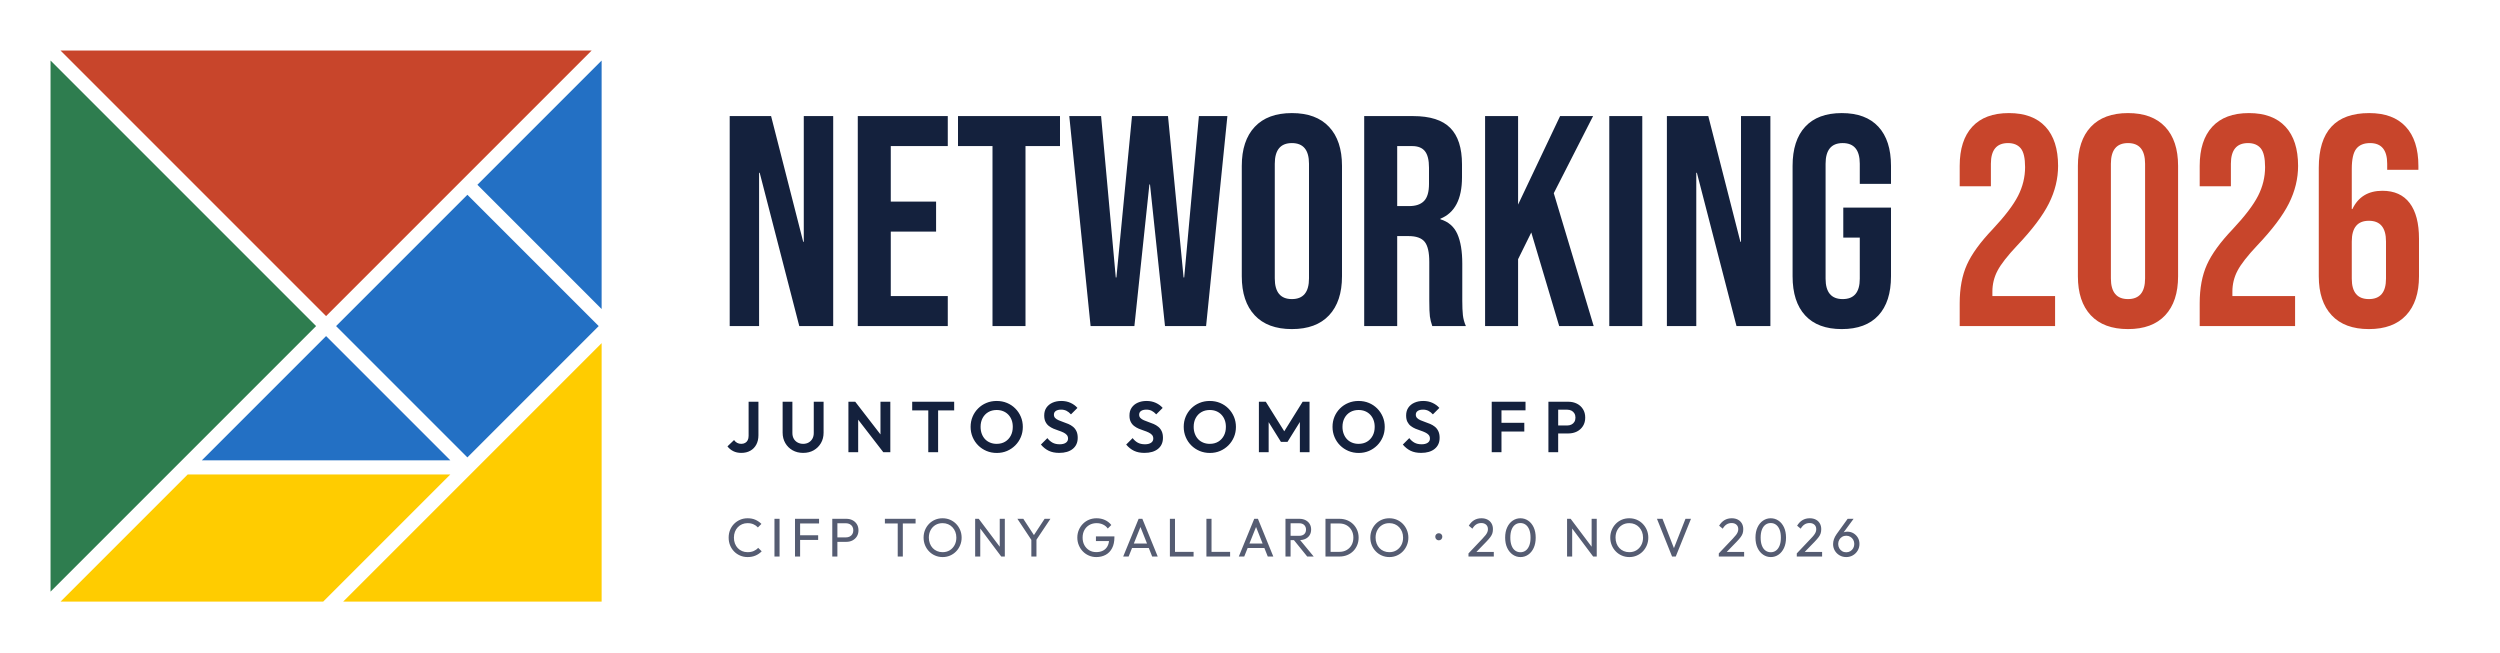
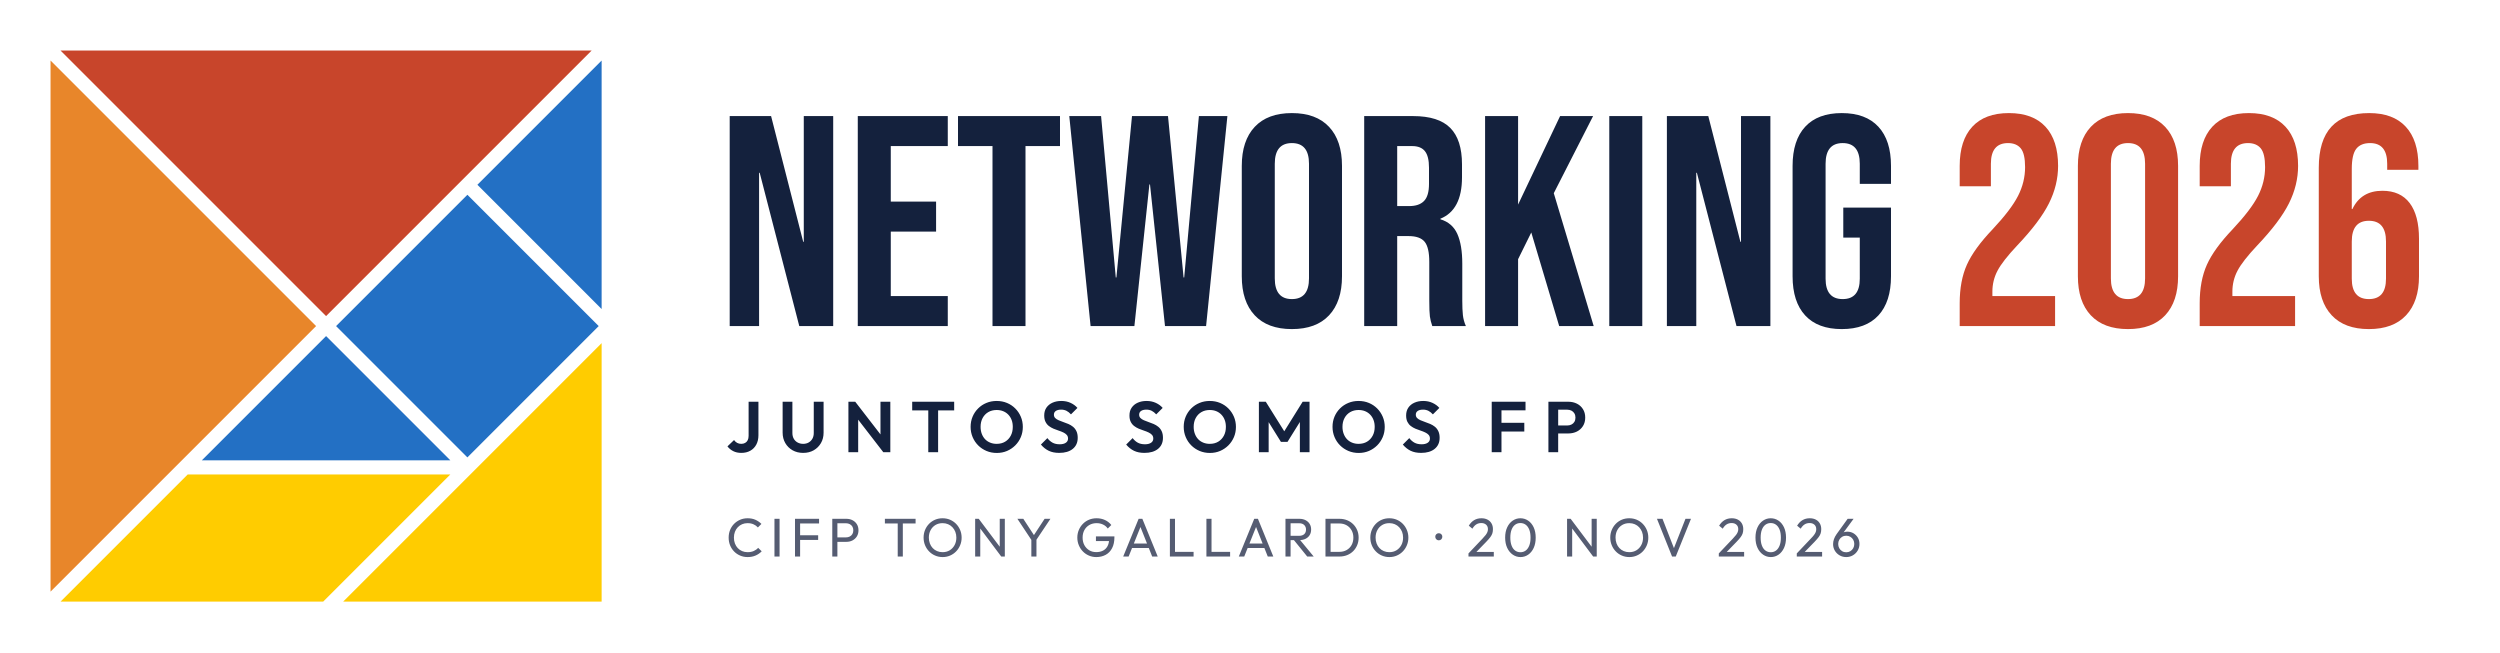
<svg xmlns="http://www.w3.org/2000/svg" viewBox="0 0 1150 300" role="img" aria-label="Networking 2026 — Juntos somos FP">
  <g transform="translate(20 20) scale(0.65)">
    <polygon points="12.07,5 387.93,5 200,192.93" fill="#c8452b" data-pieza="ideas" />
-     <polygon points="5,12.07 192.93,200 5,387.93" fill="#2e7d4f" data-pieza="proyectos" />
+     <polygon points="5,12.07 192.93,200 5,387.93" fill="#e8862a" data-pieza="proyectos" />
    <polygon points="395,12.07 395,187.93 307.07,100" fill="#2370c4" data-pieza="territorio" />
    <polygon points="207.07,200 300,107.07 392.93,200 300,292.93" fill="#2370c4" data-pieza="conexiones" />
    <polygon points="200,207.07 287.93,295 112.07,295" fill="#2370c4" data-pieza="personas" />
    <polygon points="12.07,395 102.07,305 287.93,305 197.93,395" fill="#ffcc00" data-pieza="futuro" />
    <polygon points="395,212.07 395,395 212.07,395" fill="#ffcc00" data-pieza="empresa" />
  </g>
  <path fill="#14213d" d="M335.66 150L335.66 53.40L354.70 53.40L369.47 111.22L369.74 111.22L369.74 53.40L383.27 53.40L383.27 150L367.67 150L349.46 79.48L349.18 79.48L349.18 150L335.66 150ZM394.58 150L394.58 53.40L435.98 53.40L435.98 67.20L409.76 67.20L409.76 92.73L430.60 92.73L430.60 106.53L409.76 106.53L409.76 136.20L435.98 136.20L435.98 150L394.58 150ZM456.55 150L456.55 67.20L440.68 67.20L440.68 53.40L487.60 53.40L487.60 67.20L471.73 67.20L471.73 150L456.55 150ZM501.67 150L491.87 53.40L506.50 53.40L513.26 127.64L513.54 127.64L520.72 53.40L537.28 53.40L544.45 127.64L544.73 127.64L551.49 53.40L564.60 53.40L554.80 150L535.90 150L529.00 84.86L528.72 84.86L521.82 150L501.67 150ZM594.27 151.38Q583.09 151.38 577.16 145.03Q571.22 138.68 571.22 127.09L571.22 127.09L571.22 76.31Q571.22 64.72 577.16 58.37Q583.09 52.02 594.27 52.02L594.27 52.02Q605.45 52.02 611.38 58.37Q617.32 64.72 617.32 76.31L617.32 76.31L617.32 127.09Q617.32 138.68 611.38 145.03Q605.45 151.38 594.27 151.38L594.27 151.38ZM594.27 137.58Q602.14 137.58 602.14 128.06L602.14 128.06L602.14 75.34Q602.14 65.82 594.27 65.82L594.27 65.82Q586.40 65.82 586.40 75.34L586.40 75.34L586.40 128.06Q586.40 137.58 594.27 137.58L594.27 137.58ZM627.53 150L627.53 53.40L650.02 53.40Q661.75 53.40 667.13 58.85Q672.52 64.30 672.52 75.62L672.52 75.62L672.52 81.55Q672.52 96.59 662.58 100.60L662.58 100.60L662.58 100.87Q668.10 102.53 670.38 107.63Q672.65 112.74 672.65 121.30L672.65 121.30L672.65 138.27Q672.65 142.41 672.93 144.96Q673.21 147.52 674.31 150L674.31 150L658.85 150Q658.03 147.65 657.75 145.58Q657.47 143.51 657.47 138.13L657.47 138.13L657.47 120.47Q657.47 113.84 655.34 111.22Q653.20 108.60 647.95 108.60L647.95 108.60L642.71 108.60L642.71 150L627.53 150ZM642.71 94.80L648.23 94.80Q652.78 94.80 655.06 92.45Q657.34 90.11 657.34 84.59L657.34 84.59L657.34 77.14Q657.34 71.89 655.47 69.55Q653.61 67.20 649.61 67.20L649.61 67.20L642.71 67.20L642.71 94.80ZM683.14 150L683.14 53.40L698.32 53.40L698.32 94.11L717.64 53.40L732.82 53.40L714.74 88.87L733.10 150L717.23 150L704.39 106.94L698.32 119.23L698.32 150L683.14 150ZM740.27 150L740.27 53.40L755.45 53.40L755.45 150L740.27 150ZM766.77 150L766.77 53.40L785.81 53.40L800.58 111.22L800.86 111.22L800.86 53.40L814.38 53.40L814.38 150L798.79 150L780.57 79.48L780.29 79.48L780.29 150L766.77 150ZM847.22 151.38Q836.18 151.38 830.39 145.10Q824.59 138.82 824.59 127.09L824.59 127.09L824.59 76.31Q824.59 64.58 830.39 58.30Q836.18 52.02 847.22 52.02L847.22 52.02Q858.26 52.02 864.06 58.30Q869.86 64.58 869.86 76.31L869.86 76.31L869.86 84.59L855.50 84.59L855.50 75.34Q855.50 65.82 847.64 65.82L847.64 65.82Q839.77 65.82 839.77 75.34L839.77 75.34L839.77 128.20Q839.77 137.58 847.64 137.58L847.64 137.58Q855.50 137.58 855.50 128.20L855.50 128.20L855.50 109.29L847.91 109.29L847.91 95.49L869.86 95.49L869.86 127.09Q869.86 138.82 864.06 145.10Q858.26 151.38 847.22 151.38L847.22 151.38Z" />
  <path fill="#c8452b" d="M901.46 150L901.46 139.51Q901.46 129.16 904.77 121.78Q908.08 114.40 916.64 105.43L916.64 105.43Q925.06 96.46 928.30 90.11Q931.54 83.76 931.54 76.86L931.54 76.86Q931.54 70.65 929.54 68.23Q927.54 65.82 923.68 65.82L923.68 65.82Q915.81 65.82 915.81 75.34L915.81 75.34L915.81 85.69L901.46 85.69L901.46 76.31Q901.46 64.58 907.25 58.30Q913.05 52.02 924.09 52.02L924.09 52.02Q935.13 52.02 940.93 58.30Q946.72 64.58 946.72 76.31L946.72 76.31Q946.72 85.14 942.51 93.56Q938.30 101.98 927.95 112.88L927.95 112.88Q921.19 120.05 918.85 124.54Q916.50 129.02 916.50 134.13L916.50 134.13L916.50 136.20L945.34 136.20L945.34 150L901.46 150ZM978.88 151.38Q967.70 151.38 961.76 145.03Q955.83 138.68 955.83 127.09L955.83 127.09L955.83 76.31Q955.83 64.72 961.76 58.37Q967.70 52.02 978.88 52.02L978.88 52.02Q990.05 52.02 995.99 58.37Q1001.92 64.72 1001.92 76.31L1001.92 76.31L1001.92 127.09Q1001.92 138.68 995.99 145.03Q990.05 151.38 978.88 151.38L978.88 151.38ZM978.88 137.58Q986.74 137.58 986.74 128.06L986.74 128.06L986.74 75.34Q986.74 65.82 978.88 65.82L978.88 65.82Q971.01 65.82 971.01 75.34L971.01 75.34L971.01 128.06Q971.01 137.58 978.88 137.58L978.88 137.58ZM1011.86 150L1011.86 139.51Q1011.86 129.16 1015.17 121.78Q1018.48 114.40 1027.04 105.43L1027.04 105.43Q1035.46 96.46 1038.70 90.11Q1041.94 83.76 1041.94 76.86L1041.94 76.86Q1041.94 70.65 1039.94 68.23Q1037.94 65.82 1034.08 65.82L1034.08 65.82Q1026.21 65.82 1026.21 75.34L1026.21 75.34L1026.21 85.69L1011.86 85.69L1011.86 76.31Q1011.86 64.58 1017.65 58.30Q1023.45 52.02 1034.49 52.02L1034.49 52.02Q1045.53 52.02 1051.33 58.30Q1057.12 64.58 1057.12 76.31L1057.12 76.31Q1057.12 85.14 1052.91 93.56Q1048.70 101.98 1038.35 112.88L1038.35 112.88Q1031.59 120.05 1029.25 124.54Q1026.90 129.02 1026.90 134.13L1026.90 134.13L1026.90 136.20L1055.74 136.20L1055.74 150L1011.86 150ZM1089.69 151.38Q1078.51 151.38 1072.58 145.03Q1066.64 138.68 1066.64 127.09L1066.64 127.09L1066.64 77.14Q1066.64 52.02 1089.83 52.02L1089.83 52.02Q1100.87 52.02 1106.66 58.30Q1112.46 64.58 1112.46 76.31L1112.46 76.31L1112.46 78.10L1098.11 78.10L1098.11 75.34Q1098.11 65.82 1090.24 65.82L1090.24 65.82Q1085.96 65.82 1083.89 68.44Q1081.82 71.06 1081.82 77.69L1081.82 77.69L1081.82 96.18L1082.10 96.18Q1086.10 87.76 1095.90 87.76L1095.90 87.76Q1104.18 87.76 1108.46 93.42Q1112.74 99.08 1112.74 109.84L1112.74 109.84L1112.74 127.09Q1112.74 138.68 1106.80 145.03Q1100.87 151.38 1089.69 151.38L1089.69 151.38ZM1089.69 137.58Q1097.56 137.58 1097.56 128.20L1097.56 128.20L1097.56 111.08Q1097.56 101.56 1089.69 101.56L1089.69 101.56Q1081.82 101.56 1081.82 111.08L1081.82 111.08L1081.82 128.20Q1081.82 137.58 1089.69 137.58L1089.69 137.58Z" />
  <path fill="#14213d" d="M341.00 208.33L341.00 208.33Q338.88 208.33 337.28 207.52Q335.68 206.71 334.63 205.33L334.63 205.33L337.66 202.42Q338.26 203.28 339.10 203.73Q339.94 204.17 340.96 204.17L340.96 204.17Q341.99 204.17 342.76 203.74Q343.54 203.31 343.95 202.49Q344.36 201.66 344.36 200.48L344.36 200.48L344.36 184.80L348.88 184.80L348.88 200.21Q348.88 202.65 347.91 204.49Q346.94 206.32 345.17 207.32Q343.40 208.33 341.00 208.33ZM369.45 208.33L369.45 208.33Q366.71 208.33 364.58 207.13Q362.45 205.92 361.23 203.81Q360.01 201.70 360.01 199.02L360.01 199.02L360.01 184.80L364.50 184.80L364.50 199.16Q364.50 200.71 365.14 201.83Q365.78 202.95 366.92 203.56Q368.06 204.17 369.45 204.17L369.45 204.17Q370.86 204.17 371.95 203.56Q373.04 202.95 373.69 201.83Q374.33 200.71 374.33 199.19L374.33 199.19L374.33 184.80L378.85 184.80L378.85 199.06Q378.85 201.73 377.63 203.83Q376.41 205.92 374.31 207.13Q372.22 208.33 369.45 208.33ZM394.76 208L390.27 208L390.27 184.80L393.41 184.80L394.76 189.29L394.76 208ZM407.17 202.62L406.31 208L392.55 190.18L393.41 184.80L407.17 202.62ZM409.55 208L406.31 208L405.02 203.64L405.02 184.80L409.55 184.80L409.55 208ZM431.53 208L427.01 208L427.01 185.30L431.53 185.30L431.53 208ZM438.92 188.79L419.61 188.79L419.61 184.80L438.92 184.80L438.92 188.79ZM458.52 208.36L458.52 208.36Q455.98 208.36 453.79 207.44Q451.59 206.51 449.96 204.88Q448.33 203.25 447.40 201.05Q446.48 198.86 446.48 196.35L446.48 196.35Q446.48 193.84 447.39 191.68Q448.29 189.52 449.93 187.89Q451.56 186.25 453.74 185.35Q455.92 184.44 458.46 184.44L458.46 184.44Q461.03 184.44 463.21 185.35Q465.39 186.25 467.02 187.89Q468.66 189.52 469.58 191.70Q470.50 193.88 470.50 196.38L470.50 196.38Q470.50 198.89 469.58 201.07Q468.66 203.25 467.02 204.88Q465.39 206.51 463.23 207.44Q461.07 208.36 458.52 208.36ZM458.46 204.17L458.46 204.17Q460.70 204.17 462.35 203.18Q464.00 202.19 464.94 200.44Q465.88 198.69 465.88 196.35L465.88 196.35Q465.88 194.63 465.36 193.22Q464.83 191.80 463.84 190.76Q462.85 189.72 461.49 189.16Q460.14 188.60 458.46 188.60L458.46 188.60Q456.28 188.60 454.61 189.57Q452.95 190.54 452.01 192.29Q451.07 194.04 451.07 196.35L451.07 196.35Q451.07 198.10 451.61 199.55Q452.16 201.00 453.13 202.03Q454.10 203.05 455.47 203.61Q456.84 204.17 458.46 204.17ZM487.24 208.33L487.24 208.33Q484.43 208.33 482.44 207.37Q480.44 206.42 478.82 204.50L478.82 204.50L481.79 201.53Q482.82 202.88 484.17 203.63Q485.52 204.37 487.47 204.37L487.47 204.37Q489.22 204.37 490.26 203.68Q491.30 202.98 491.30 201.76L491.30 201.76Q491.30 200.71 490.70 200.05Q490.11 199.39 489.14 198.93Q488.16 198.46 486.99 198.08Q485.82 197.70 484.65 197.21Q483.48 196.71 482.50 195.97Q481.53 195.23 480.94 194.06Q480.34 192.89 480.34 191.10L480.34 191.10Q480.34 188.99 481.36 187.51Q482.39 186.02 484.17 185.23Q485.95 184.44 488.20 184.44L488.20 184.44Q490.57 184.44 492.49 185.33Q494.40 186.22 495.62 187.64L495.62 187.64L492.65 190.61Q491.63 189.49 490.56 188.96Q489.48 188.43 488.13 188.43L488.13 188.43Q486.58 188.43 485.69 189.03Q484.80 189.62 484.80 190.74L484.80 190.74Q484.80 191.70 485.39 192.29Q485.98 192.89 486.96 193.31Q487.93 193.74 489.10 194.14Q490.27 194.54 491.45 195.03Q492.62 195.53 493.59 196.32Q494.56 197.11 495.16 198.35Q495.75 199.59 495.75 201.40L495.75 201.40Q495.75 204.63 493.48 206.48Q491.20 208.33 487.24 208.33ZM526.45 208.33L526.45 208.33Q523.65 208.33 521.65 207.37Q519.65 206.42 518.04 204.50L518.04 204.50L521.01 201.53Q522.03 202.88 523.38 203.63Q524.74 204.37 526.68 204.37L526.68 204.37Q528.43 204.37 529.47 203.68Q530.51 202.98 530.51 201.76L530.51 201.76Q530.51 200.71 529.92 200.05Q529.32 199.39 528.35 198.93Q527.38 198.46 526.20 198.08Q525.03 197.70 523.86 197.21Q522.69 196.71 521.72 195.97Q520.74 195.23 520.15 194.06Q519.55 192.89 519.55 191.10L519.55 191.10Q519.55 188.99 520.58 187.51Q521.60 186.02 523.38 185.23Q525.16 184.44 527.41 184.44L527.41 184.44Q529.78 184.44 531.70 185.33Q533.61 186.22 534.83 187.64L534.83 187.64L531.86 190.61Q530.84 189.49 529.77 188.96Q528.69 188.43 527.34 188.43L527.34 188.43Q525.79 188.43 524.90 189.03Q524.01 189.62 524.01 190.74L524.01 190.74Q524.01 191.70 524.60 192.29Q525.20 192.89 526.17 193.31Q527.14 193.74 528.32 194.14Q529.49 194.54 530.66 195.03Q531.83 195.53 532.80 196.32Q533.78 197.11 534.37 198.35Q534.96 199.59 534.96 201.40L534.96 201.40Q534.96 204.63 532.69 206.48Q530.41 208.33 526.45 208.33ZM556.55 208.36L556.55 208.36Q554.01 208.36 551.82 207.44Q549.62 206.51 547.99 204.88Q546.35 203.25 545.43 201.05Q544.51 198.86 544.51 196.35L544.51 196.35Q544.51 193.84 545.41 191.68Q546.32 189.52 547.95 187.89Q549.59 186.25 551.77 185.35Q553.94 184.44 556.49 184.44L556.49 184.44Q559.06 184.44 561.24 185.35Q563.41 186.25 565.05 187.89Q566.68 189.52 567.61 191.70Q568.53 193.88 568.53 196.38L568.53 196.38Q568.53 198.89 567.61 201.07Q566.68 203.25 565.05 204.88Q563.41 206.51 561.25 207.44Q559.09 208.36 556.55 208.36ZM556.49 204.17L556.49 204.17Q558.73 204.17 560.38 203.18Q562.03 202.19 562.97 200.44Q563.91 198.69 563.91 196.35L563.91 196.35Q563.91 194.63 563.38 193.22Q562.85 191.80 561.86 190.76Q560.87 189.72 559.52 189.16Q558.17 188.60 556.49 188.60L556.49 188.60Q554.31 188.60 552.64 189.57Q550.97 190.54 550.03 192.29Q549.09 194.04 549.09 196.35L549.09 196.35Q549.09 198.10 549.64 199.55Q550.18 201.00 551.16 202.03Q552.13 203.05 553.50 203.61Q554.87 204.17 556.49 204.17ZM583.58 208L579.09 208L579.09 184.80L582.26 184.80L591.67 199.85L589.85 199.85L599.22 184.80L602.39 184.80L602.39 208L597.94 208L597.94 192.49L598.79 192.75L592.26 203.25L589.22 203.25L582.69 192.75L583.58 192.49L583.58 208ZM625.00 208.36L625.00 208.36Q622.46 208.36 620.27 207.44Q618.07 206.51 616.44 204.88Q614.80 203.25 613.88 201.05Q612.96 198.86 612.96 196.35L612.96 196.35Q612.96 193.84 613.86 191.68Q614.77 189.52 616.40 187.89Q618.04 186.25 620.22 185.35Q622.39 184.44 624.93 184.44L624.93 184.44Q627.51 184.44 629.69 185.35Q631.86 186.25 633.50 187.89Q635.13 189.52 636.06 191.70Q636.98 193.88 636.98 196.38L636.98 196.38Q636.98 198.89 636.06 201.07Q635.13 203.25 633.50 204.88Q631.86 206.51 629.70 207.44Q627.54 208.36 625.00 208.36ZM624.93 204.17L624.93 204.17Q627.18 204.17 628.83 203.18Q630.48 202.19 631.42 200.44Q632.36 198.69 632.36 196.35L632.36 196.35Q632.36 194.63 631.83 193.22Q631.30 191.80 630.31 190.76Q629.32 189.72 627.97 189.16Q626.62 188.60 624.93 188.60L624.93 188.60Q622.76 188.60 621.09 189.57Q619.42 190.54 618.48 192.29Q617.54 194.04 617.54 196.35L617.54 196.35Q617.54 198.10 618.09 199.55Q618.63 201.00 619.61 202.03Q620.58 203.05 621.95 203.61Q623.32 204.17 624.93 204.17ZM653.71 208.33L653.71 208.33Q650.91 208.33 648.91 207.37Q646.92 206.42 645.30 204.50L645.30 204.50L648.27 201.53Q649.29 202.88 650.65 203.63Q652.00 204.37 653.95 204.37L653.95 204.37Q655.69 204.37 656.73 203.68Q657.77 202.98 657.77 201.76L657.77 201.76Q657.77 200.71 657.18 200.05Q656.59 199.39 655.61 198.93Q654.64 198.46 653.47 198.08Q652.30 197.70 651.12 197.21Q649.95 196.71 648.98 195.97Q648.01 195.23 647.41 194.06Q646.82 192.89 646.82 191.10L646.82 191.10Q646.82 188.99 647.84 187.51Q648.86 186.02 650.65 185.23Q652.43 184.44 654.67 184.44L654.67 184.44Q657.05 184.44 658.96 185.33Q660.88 186.22 662.10 187.64L662.10 187.64L659.13 190.61Q658.10 189.49 657.03 188.96Q655.96 188.43 654.61 188.43L654.61 188.43Q653.05 188.43 652.16 189.03Q651.27 189.62 651.27 190.74L651.27 190.74Q651.27 191.70 651.87 192.29Q652.46 192.89 653.43 193.31Q654.41 193.74 655.58 194.14Q656.75 194.54 657.92 195.03Q659.09 195.53 660.07 196.32Q661.04 197.11 661.63 198.35Q662.23 199.59 662.23 201.40L662.23 201.40Q662.23 204.63 659.95 206.48Q657.67 208.33 653.71 208.33ZM690.68 208L686.19 208L686.19 184.80L690.68 184.80L690.68 208ZM701.18 198.50L689.49 198.50L689.49 194.50L701.18 194.50L701.18 198.50ZM701.74 188.76L689.49 188.76L689.49 184.80L701.74 184.80L701.74 188.76ZM721.41 199.39L715.57 199.39L715.57 195.72L720.95 195.72Q722.00 195.72 722.86 195.29Q723.72 194.87 724.21 194.06Q724.71 193.25 724.71 192.09L724.71 192.09Q724.71 190.97 724.21 190.15Q723.72 189.32 722.86 188.89Q722.00 188.46 720.95 188.46L720.95 188.46L715.57 188.46L715.57 184.80L721.41 184.80Q723.62 184.80 725.39 185.69Q727.15 186.58 728.17 188.22Q729.20 189.85 729.20 192.09L729.20 192.09Q729.20 194.34 728.17 195.97Q727.15 197.60 725.39 198.50Q723.62 199.39 721.41 199.39L721.41 199.39ZM716.76 208L712.27 208L712.27 184.80L716.76 184.80L716.76 208Z" />
  <path fill="#555c72" d="M343.93 256.25L343.93 256.25Q342.05 256.25 340.45 255.56Q338.85 254.88 337.66 253.65Q336.48 252.43 335.82 250.80Q335.18 249.18 335.18 247.32L335.18 247.32Q335.18 245.45 335.82 243.82Q336.48 242.20 337.66 240.99Q338.85 239.78 340.44 239.09Q342.02 238.40 343.90 238.40L343.90 238.40Q345.95 238.40 347.50 239.10Q349.05 239.80 350.25 241L350.25 241L348.63 242.63Q347.80 241.70 346.61 241.18Q345.43 240.65 343.90 240.65L343.90 240.65Q342.52 240.65 341.38 241.14Q340.23 241.63 339.38 242.53Q338.52 243.43 338.06 244.65Q337.60 245.88 337.60 247.32L337.60 247.32Q337.60 248.78 338.06 250Q338.52 251.22 339.38 252.13Q340.23 253.03 341.38 253.51Q342.52 254 343.90 254L343.90 254Q345.52 254 346.73 253.46Q347.93 252.93 348.75 252L348.75 252L350.38 253.60Q349.18 254.85 347.56 255.55Q345.95 256.25 343.93 256.25ZM358.60 256L356.25 256L356.25 238.65L358.60 238.65L358.60 256ZM368.05 256L365.70 256L365.70 238.65L368.05 238.65L368.05 256ZM376.35 248.38L367.30 248.38L367.30 246.22L376.35 246.22L376.35 248.38ZM376.77 240.80L367.30 240.80L367.30 238.65L376.77 238.65L376.77 240.80ZM389.30 249.25L384.42 249.25L384.42 247.20L389.15 247.20Q390.12 247.20 390.89 246.80Q391.65 246.40 392.09 245.68Q392.52 244.95 392.52 243.95L392.52 243.95Q392.52 242.95 392.09 242.22Q391.65 241.50 390.89 241.10Q390.12 240.70 389.15 240.70L389.15 240.70L384.42 240.70L384.42 238.65L389.30 238.65Q390.90 238.65 392.16 239.30Q393.42 239.95 394.16 241.14Q394.90 242.32 394.90 243.95L394.90 243.95Q394.90 245.55 394.16 246.74Q393.42 247.93 392.16 248.59Q390.90 249.25 389.30 249.25L389.30 249.25ZM385.20 256L382.85 256L382.85 238.65L385.20 238.65L385.20 256ZM415.30 256L412.95 256L412.95 239.15L415.30 239.15L415.30 256ZM421.17 240.80L407.05 240.80L407.05 238.65L421.17 238.65L421.17 240.80ZM433.62 256.25L433.62 256.25Q431.77 256.25 430.17 255.56Q428.57 254.88 427.37 253.64Q426.17 252.40 425.51 250.78Q424.85 249.15 424.85 247.30L424.85 247.30Q424.85 245.43 425.51 243.81Q426.17 242.20 427.36 240.97Q428.55 239.75 430.14 239.07Q431.72 238.40 433.57 238.40L433.57 238.40Q435.42 238.40 437.01 239.07Q438.60 239.75 439.80 240.97Q441.00 242.20 441.67 243.82Q442.35 245.45 442.35 247.32L442.35 247.32Q442.35 249.18 441.67 250.80Q441.00 252.43 439.81 253.65Q438.62 254.88 437.04 255.56Q435.45 256.25 433.62 256.25ZM433.57 254L433.57 254Q435.45 254 436.86 253.14Q438.27 252.28 439.10 250.76Q439.92 249.25 439.92 247.30L439.92 247.30Q439.92 245.85 439.45 244.64Q438.97 243.43 438.12 242.53Q437.27 241.63 436.12 241.14Q434.97 240.65 433.57 240.65L433.57 240.65Q431.72 240.65 430.31 241.50Q428.90 242.35 428.09 243.85Q427.27 245.35 427.27 247.30L427.27 247.30Q427.27 248.75 427.74 249.99Q428.20 251.22 429.04 252.11Q429.87 253 431.04 253.50Q432.20 254 433.57 254ZM450.92 256L448.57 256L448.57 238.65L450.22 238.65L450.92 241.38L450.92 256ZM460.90 252.85L460.57 256L449.92 241.78L450.22 238.65L460.90 252.85ZM462.22 256L460.57 256L459.88 253.43L459.88 238.65L462.22 238.65L462.22 256ZM476.32 248.95L474.82 248.95L468 238.65L470.72 238.65L476.22 247.07L475 247.07L480.52 238.65L483.20 238.65L476.32 248.95ZM476.77 256L474.42 256L474.42 247.40L476.77 247.40L476.77 256ZM504.30 256.25L504.30 256.25Q502.47 256.25 500.89 255.56Q499.30 254.88 498.11 253.65Q496.92 252.43 496.25 250.80Q495.57 249.18 495.57 247.30L495.57 247.30Q495.57 245.43 496.25 243.81Q496.92 242.20 498.13 240.97Q499.32 239.75 500.94 239.07Q502.55 238.40 504.45 238.40L504.45 238.40Q506.52 238.40 508.27 239.20Q510.02 240 511.20 241.50L511.20 241.50L509.57 243.13Q508.75 241.93 507.40 241.29Q506.05 240.65 504.45 240.65L504.45 240.65Q502.55 240.65 501.09 241.50Q499.63 242.35 498.81 243.85Q498 245.35 498 247.30L498 247.30Q498 249.28 498.82 250.78Q499.65 252.28 501.05 253.13Q502.45 253.97 504.25 253.97L504.25 253.97Q506.07 253.97 507.41 253.28Q508.75 252.57 509.47 251.21Q510.20 249.85 510.20 247.88L510.20 247.88L511.63 248.90L504.13 248.90L504.13 246.75L512.63 246.75L512.63 247.10Q512.63 250.13 511.56 252.16Q510.50 254.20 508.61 255.22Q506.72 256.25 504.30 256.25ZM519.17 256L516.67 256L523.77 238.65L525.48 238.65L532.55 256L530 256L524.17 241.32L525.05 241.32L519.17 256ZM529.17 252.07L520.05 252.07L520.05 250.03L529.17 250.03L529.17 252.07ZM540.50 256L538.15 256L538.15 238.65L540.50 238.65L540.50 256ZM549.05 256L539.75 256L539.75 253.85L549.05 253.85L549.05 256ZM557.30 256L554.95 256L554.95 238.65L557.30 238.65L557.30 256ZM565.85 256L556.55 256L556.55 253.85L565.85 253.85L565.85 256ZM572.35 256L569.85 256L576.95 238.65L578.65 238.65L585.72 256L583.17 256L577.35 241.32L578.22 241.32L572.35 256ZM582.35 252.07L573.22 252.07L573.22 250.03L582.35 250.03L582.35 252.07ZM597.70 248.45L592.90 248.45L592.90 246.47L597.60 246.47Q599.12 246.47 599.95 245.70Q600.77 244.93 600.77 243.60L600.77 243.60Q600.77 242.35 599.96 241.53Q599.15 240.70 597.62 240.70L597.62 240.70L592.90 240.70L592.90 238.65L597.70 238.65Q599.35 238.65 600.57 239.29Q601.80 239.93 602.46 241.03Q603.12 242.13 603.12 243.55L603.12 243.55Q603.12 245.03 602.46 246.13Q601.80 247.22 600.57 247.84Q599.35 248.45 597.70 248.45L597.70 248.45ZM593.67 256L591.32 256L591.32 238.65L593.67 238.65L593.67 256ZM604.30 256L601.32 256L595.02 248.22L597.25 247.45L604.30 256ZM616.20 256L611.27 256L611.27 253.85L616.10 253.85Q618.02 253.85 619.47 253.01Q620.92 252.18 621.74 250.70Q622.55 249.22 622.55 247.30L622.55 247.30Q622.55 245.40 621.72 243.93Q620.90 242.45 619.45 241.63Q618.00 240.80 616.10 240.80L616.10 240.80L611.30 240.80L611.30 238.65L616.15 238.65Q618.05 238.65 619.66 239.30Q621.27 239.95 622.46 241.13Q623.65 242.30 624.31 243.88Q624.97 245.45 624.97 247.32L624.97 247.32Q624.97 249.18 624.31 250.76Q623.65 252.35 622.47 253.53Q621.30 254.70 619.69 255.35Q618.07 256 616.20 256L616.20 256ZM612.07 256L609.72 256L609.72 238.65L612.07 238.65L612.07 256ZM639.12 256.25L639.12 256.25Q637.27 256.25 635.67 255.56Q634.07 254.88 632.87 253.64Q631.67 252.40 631.01 250.78Q630.35 249.15 630.35 247.30L630.35 247.30Q630.35 245.43 631.01 243.81Q631.67 242.20 632.86 240.97Q634.05 239.75 635.64 239.07Q637.22 238.40 639.07 238.40L639.07 238.40Q640.92 238.40 642.51 239.07Q644.10 239.75 645.30 240.97Q646.50 242.20 647.17 243.82Q647.85 245.45 647.85 247.32L647.85 247.32Q647.85 249.18 647.17 250.80Q646.50 252.43 645.31 253.65Q644.12 254.88 642.54 255.56Q640.95 256.25 639.12 256.25ZM639.07 254L639.07 254Q640.95 254 642.36 253.14Q643.77 252.28 644.60 250.76Q645.42 249.25 645.42 247.30L645.42 247.30Q645.42 245.85 644.95 244.64Q644.47 243.43 643.62 242.53Q642.77 241.63 641.62 241.14Q640.47 240.65 639.07 240.65L639.07 240.65Q637.22 240.65 635.81 241.50Q634.40 242.35 633.59 243.85Q632.77 245.35 632.77 247.30L632.77 247.30Q632.77 248.75 633.24 249.99Q633.70 251.22 634.54 252.11Q635.37 253 636.54 253.50Q637.70 254 639.07 254ZM661.85 248.55L661.85 248.55Q661.15 248.55 660.69 248.06Q660.22 247.57 660.22 246.90L660.22 246.90Q660.22 246.20 660.69 245.74Q661.15 245.28 661.85 245.28L661.85 245.28Q662.55 245.28 663.01 245.74Q663.47 246.20 663.47 246.90L663.47 246.90Q663.47 247.57 663.01 248.06Q662.55 248.55 661.85 248.55ZM678.55 254.50L675.50 254.57L681.90 247.82Q682.87 246.82 683.42 246.09Q683.97 245.35 684.21 244.72Q684.45 244.10 684.45 243.43L684.45 243.43Q684.45 242.10 683.60 241.35Q682.75 240.60 681.40 240.60L681.40 240.60Q680.07 240.60 679.07 241.24Q678.07 241.88 677.30 243.20L677.30 243.20L675.65 241.82Q676.67 240.13 678.12 239.26Q679.57 238.40 681.47 238.40L681.47 238.40Q683.07 238.40 684.26 239.03Q685.45 239.65 686.10 240.78Q686.75 241.90 686.75 243.40L686.75 243.40Q686.75 244.47 686.49 245.32Q686.22 246.18 685.56 247.06Q684.90 247.95 683.72 249.18L683.72 249.18L678.55 254.50ZM687.15 256L675.50 256L675.50 254.57L677.50 253.90L687.15 253.90L687.15 256ZM699.45 256.25L699.45 256.25Q697.50 256.25 695.89 255.15Q694.27 254.05 693.32 252.04Q692.37 250.03 692.37 247.30L692.37 247.30Q692.37 244.57 693.31 242.57Q694.25 240.57 695.85 239.49Q697.45 238.40 699.37 238.40L699.37 238.40Q701.35 238.40 702.95 239.49Q704.55 240.57 705.49 242.57Q706.42 244.57 706.42 247.32L706.42 247.32Q706.42 250.05 705.49 252.06Q704.55 254.07 702.96 255.16Q701.37 256.25 699.45 256.25ZM699.40 254.03L699.40 254.03Q700.77 254.03 701.81 253.26Q702.85 252.50 703.45 251Q704.05 249.50 704.05 247.30L704.05 247.30Q704.05 245.10 703.45 243.61Q702.85 242.13 701.80 241.36Q700.75 240.60 699.37 240.60L699.37 240.60Q698.02 240.60 696.97 241.36Q695.92 242.13 695.34 243.61Q694.75 245.10 694.75 247.30L694.75 247.30Q694.75 249.50 695.34 251Q695.92 252.50 696.97 253.26Q698.02 254.03 699.40 254.03ZM723.20 256L720.85 256L720.85 238.65L722.50 238.65L723.20 241.38L723.20 256ZM733.17 252.85L732.85 256L722.20 241.78L722.50 238.65L733.17 252.85ZM734.50 256L732.85 256L732.15 253.43L732.15 238.65L734.50 238.65L734.50 256ZM749.50 256.25L749.50 256.25Q747.65 256.25 746.05 255.56Q744.45 254.88 743.25 253.64Q742.05 252.40 741.39 250.78Q740.72 249.15 740.72 247.30L740.72 247.30Q740.72 245.43 741.39 243.81Q742.05 242.20 743.24 240.97Q744.42 239.75 746.01 239.07Q747.60 238.40 749.45 238.40L749.45 238.40Q751.30 238.40 752.89 239.07Q754.47 239.75 755.67 240.97Q756.87 242.20 757.55 243.82Q758.22 245.45 758.22 247.32L758.22 247.32Q758.22 249.18 757.55 250.80Q756.87 252.43 755.69 253.65Q754.50 254.88 752.91 255.56Q751.32 256.25 749.50 256.25ZM749.45 254L749.45 254Q751.32 254 752.74 253.14Q754.15 252.28 754.97 250.76Q755.80 249.25 755.80 247.30L755.80 247.30Q755.80 245.85 755.32 244.64Q754.85 243.43 754.00 242.53Q753.15 241.63 752.00 241.14Q750.85 240.65 749.45 240.65L749.45 240.65Q747.60 240.65 746.19 241.50Q744.77 242.35 743.96 243.85Q743.15 245.35 743.15 247.30L743.15 247.30Q743.15 248.75 743.61 249.99Q744.07 251.22 744.91 252.11Q745.75 253 746.91 253.50Q748.07 254 749.45 254ZM770.85 256L769.15 256L762.20 238.65L764.75 238.65L770.47 253.32L769.55 253.32L775.32 238.65L777.85 238.65L770.85 256ZM793.70 254.50L790.65 254.57L797.05 247.82Q798.02 246.82 798.57 246.09Q799.12 245.35 799.36 244.72Q799.60 244.10 799.60 243.43L799.60 243.43Q799.60 242.10 798.75 241.35Q797.90 240.60 796.55 240.60L796.55 240.60Q795.22 240.60 794.22 241.24Q793.22 241.88 792.45 243.20L792.45 243.20L790.80 241.82Q791.82 240.13 793.27 239.26Q794.72 238.40 796.62 238.40L796.62 238.40Q798.22 238.40 799.41 239.03Q800.60 239.65 801.25 240.78Q801.90 241.90 801.90 243.40L801.90 243.40Q801.90 244.47 801.64 245.32Q801.37 246.18 800.71 247.06Q800.05 247.95 798.87 249.18L798.87 249.18L793.70 254.50ZM802.30 256L790.65 256L790.65 254.57L792.65 253.90L802.30 253.90L802.30 256ZM814.60 256.25L814.60 256.25Q812.65 256.25 811.04 255.15Q809.42 254.05 808.47 252.04Q807.52 250.03 807.52 247.30L807.52 247.30Q807.52 244.57 808.46 242.57Q809.40 240.57 811.00 239.49Q812.60 238.40 814.52 238.40L814.52 238.40Q816.50 238.40 818.10 239.49Q819.70 240.57 820.64 242.57Q821.57 244.57 821.57 247.32L821.57 247.32Q821.57 250.05 820.64 252.06Q819.70 254.07 818.11 255.16Q816.52 256.25 814.60 256.25ZM814.55 254.03L814.55 254.03Q815.92 254.03 816.96 253.26Q818.00 252.50 818.60 251Q819.20 249.50 819.20 247.30L819.20 247.30Q819.20 245.10 818.60 243.61Q818.00 242.13 816.95 241.36Q815.90 240.60 814.52 240.60L814.52 240.60Q813.17 240.60 812.12 241.36Q811.07 242.13 810.49 243.61Q809.90 245.10 809.90 247.30L809.90 247.30Q809.90 249.50 810.49 251Q811.07 252.50 812.12 253.26Q813.17 254.03 814.55 254.03ZM829.57 254.50L826.52 254.57L832.92 247.82Q833.90 246.82 834.45 246.09Q835.00 245.35 835.24 244.72Q835.47 244.10 835.47 243.43L835.47 243.43Q835.47 242.10 834.62 241.35Q833.77 240.60 832.42 240.60L832.42 240.60Q831.10 240.60 830.10 241.24Q829.10 241.88 828.32 243.20L828.32 243.20L826.67 241.82Q827.70 240.13 829.15 239.26Q830.60 238.40 832.50 238.40L832.50 238.40Q834.10 238.40 835.29 239.03Q836.47 239.65 837.12 240.78Q837.77 241.90 837.77 243.40L837.77 243.40Q837.77 244.47 837.51 245.32Q837.25 246.18 836.59 247.06Q835.92 247.95 834.75 249.18L834.75 249.18L829.57 254.50ZM838.17 256L826.52 256L826.52 254.57L828.52 253.90L838.17 253.90L838.17 256ZM849.27 256.25L849.27 256.25Q847.55 256.25 846.19 255.45Q844.82 254.65 844.02 253.30Q843.22 251.95 843.22 250.30L843.22 250.30Q843.22 248 844.82 245.72L844.82 245.72L849.92 238.65L852.65 238.65L847.42 245.78L846.57 246.22Q846.87 245.70 847.30 245.34Q847.72 244.97 848.35 244.78Q848.97 244.57 849.82 244.57L849.82 244.57Q851.35 244.57 852.59 245.30Q853.82 246.03 854.59 247.29Q855.35 248.55 855.35 250.22L855.35 250.22Q855.35 251.88 854.54 253.25Q853.72 254.63 852.34 255.44Q850.95 256.25 849.27 256.25ZM849.27 254.05L849.27 254.05Q850.32 254.05 851.16 253.54Q852.00 253.03 852.49 252.16Q852.97 251.30 852.97 250.22L852.97 250.22Q852.97 249.15 852.49 248.29Q852.00 247.43 851.16 246.93Q850.32 246.43 849.27 246.43L849.27 246.43Q848.22 246.43 847.39 246.93Q846.55 247.43 846.06 248.29Q845.57 249.15 845.57 250.22L845.57 250.22Q845.57 251.30 846.06 252.18Q846.55 253.05 847.39 253.55Q848.22 254.05 849.27 254.05Z" />
</svg>
